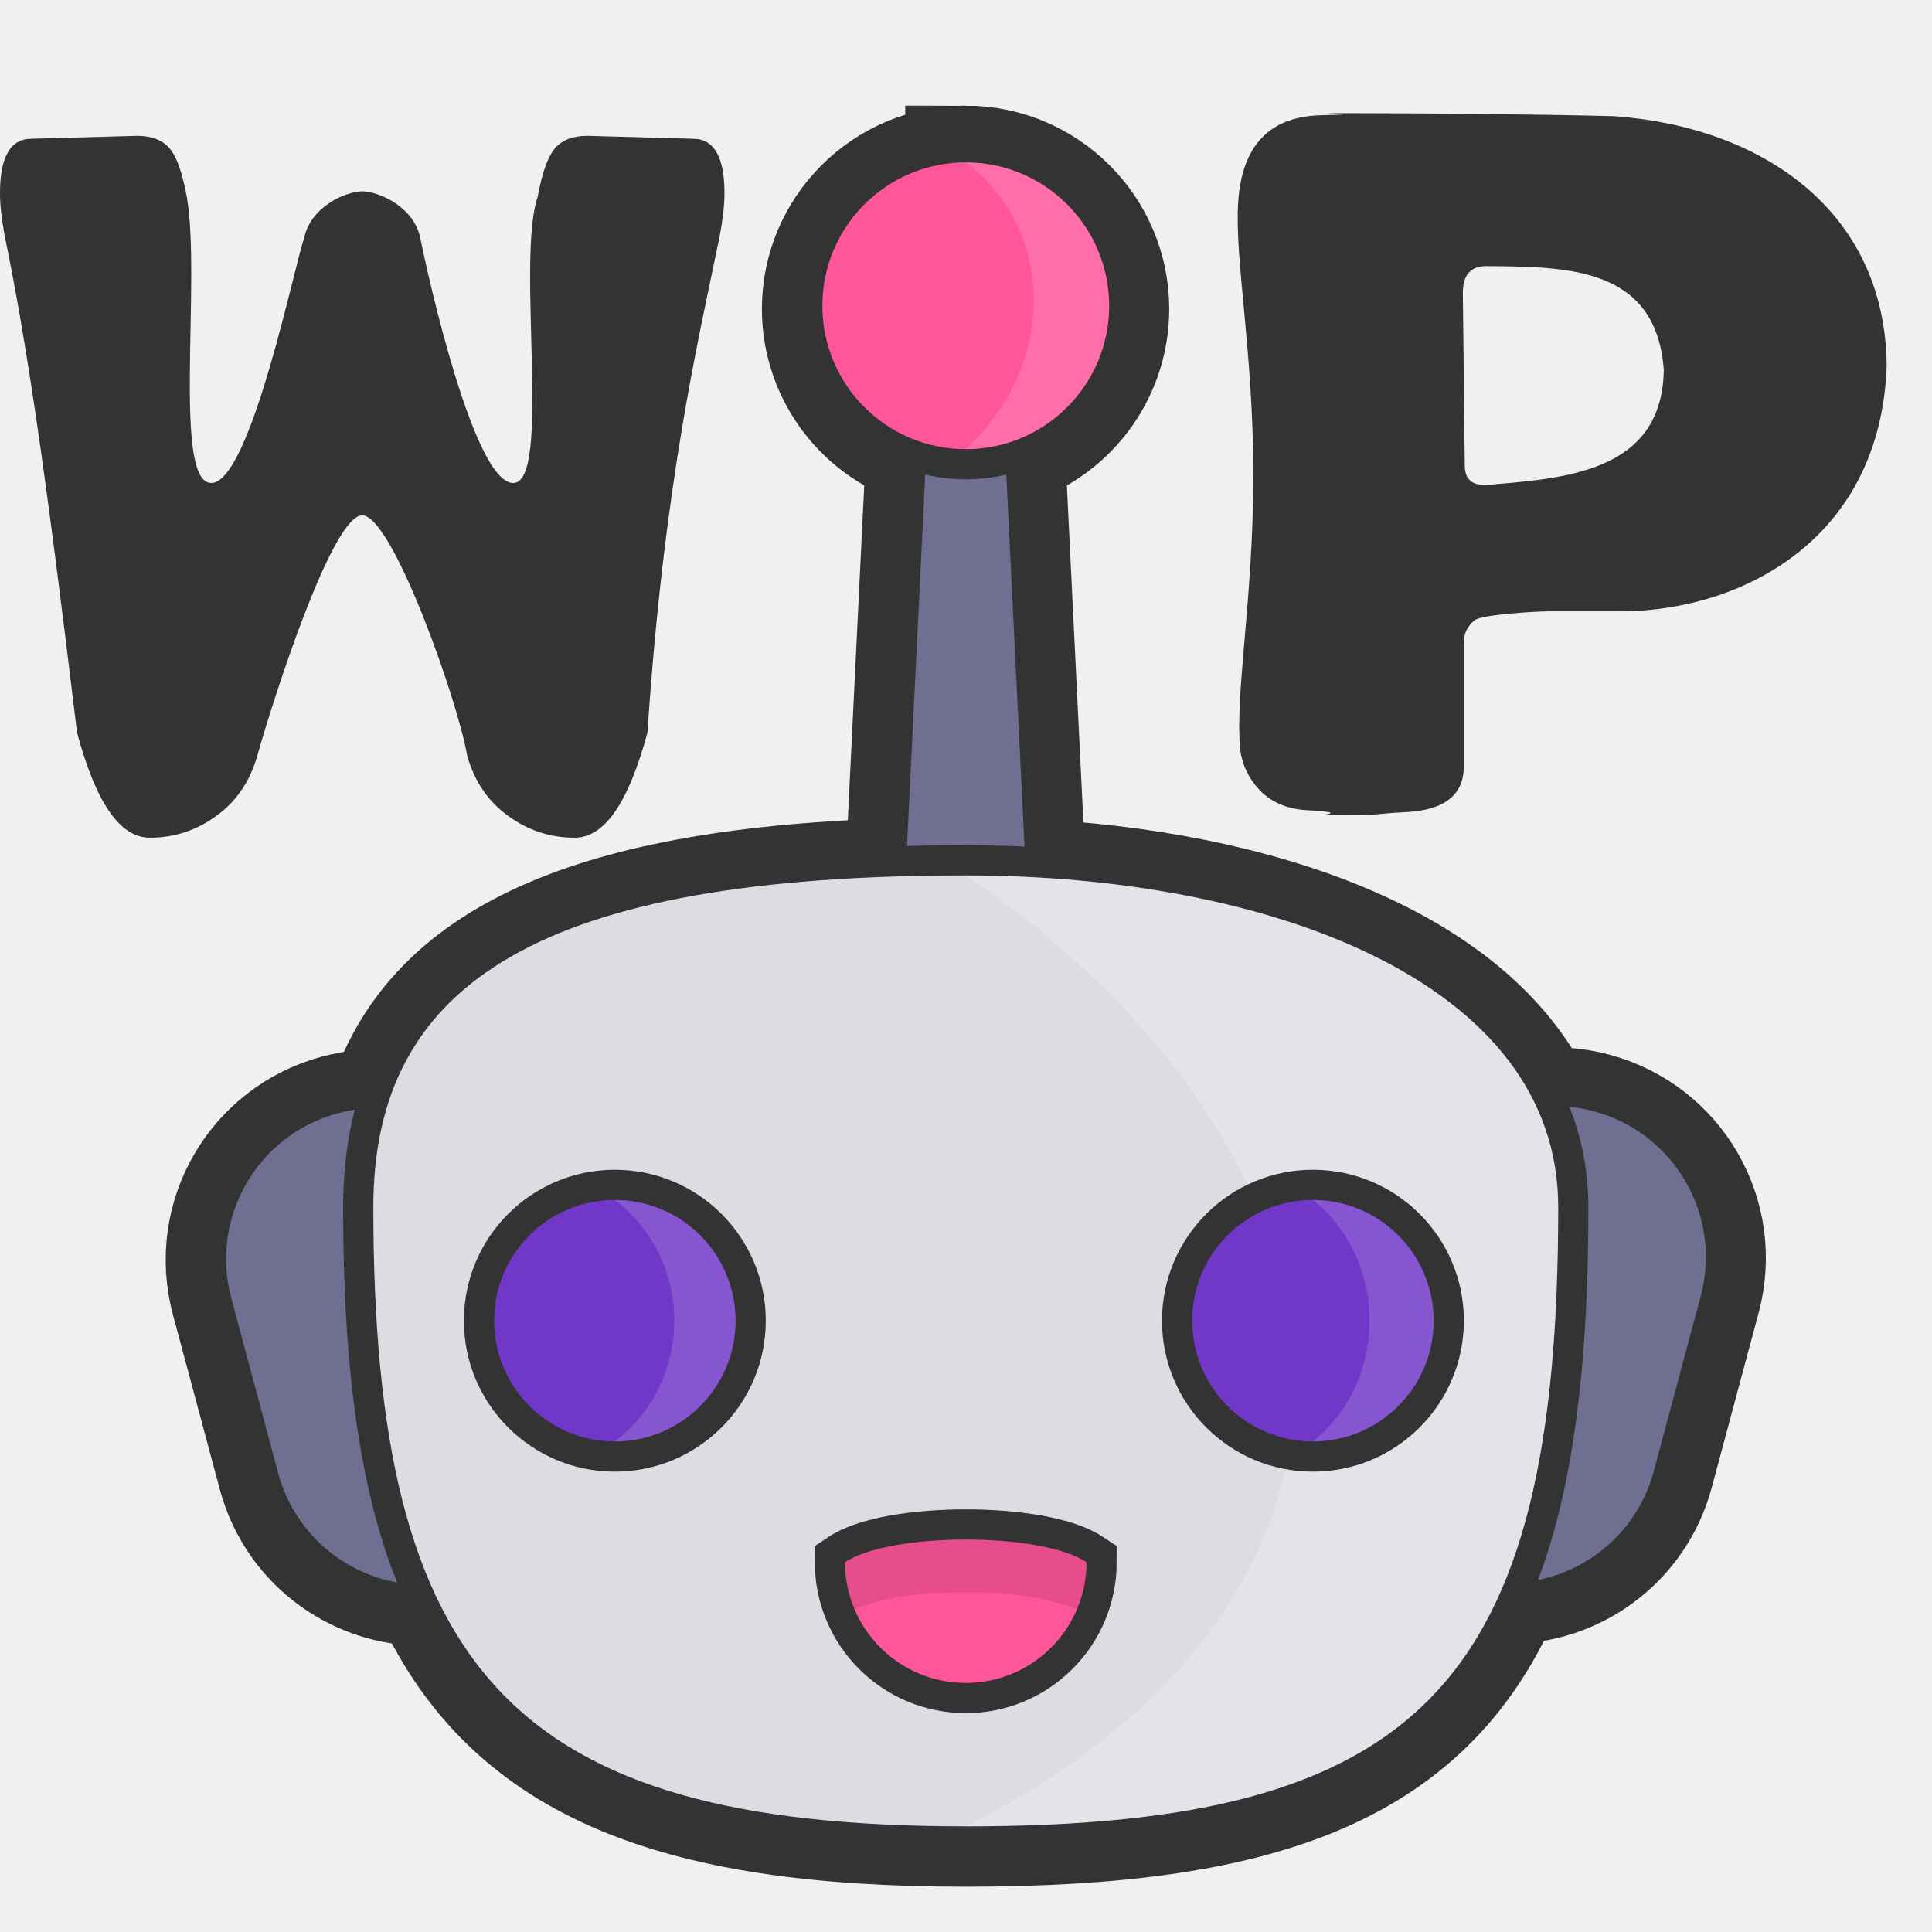
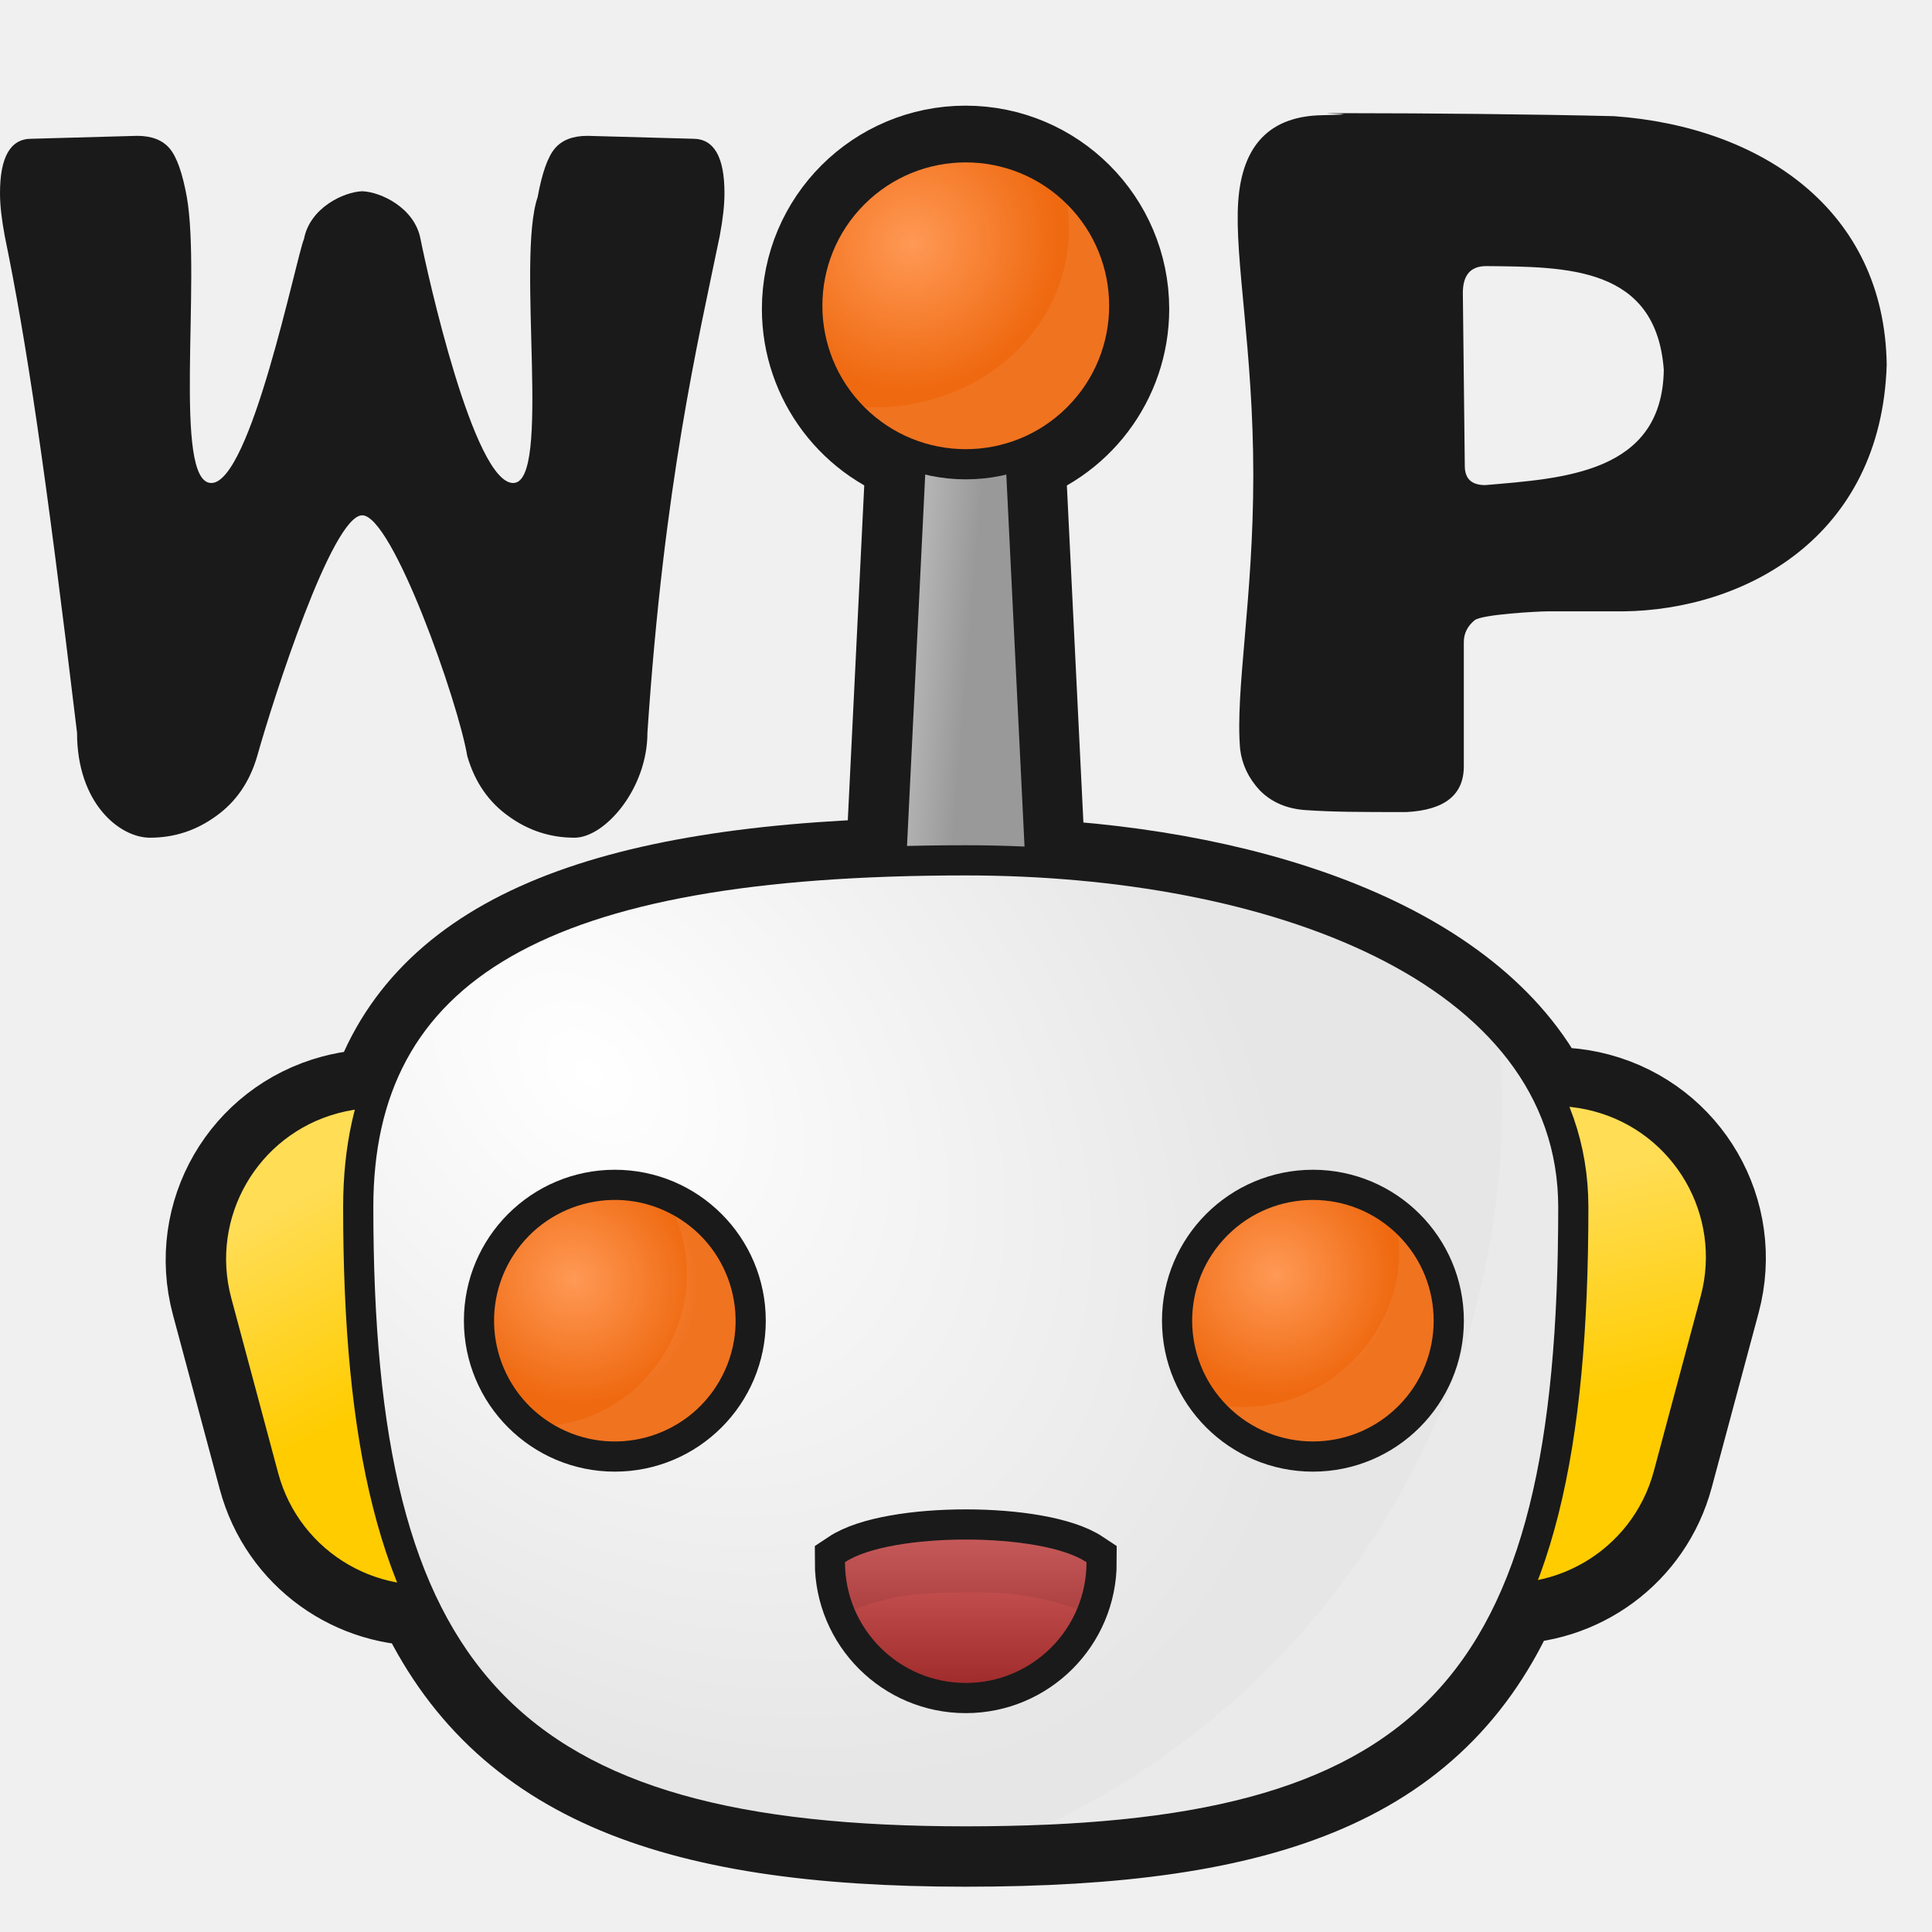
- <svg xmlns="http://www.w3.org/2000/svg" id="svg8" version="1.1" viewBox="0 0 135.467 135.467" height="512" width="512">
-   <defs id="defs2" />
-   <g transform="translate(0,-161.5333)" id="layer1">
-     <g id="g994">
-       <path id="rect953" d="m 67.702,173.17 a 10.052,10.033 0 0 0 -10.052,10.033 10.052,10.033 0 0 0 7.316,9.645 l -1.486,30.273 c -22.089,0.576 -33.26,5.814 -36.379,16.234 -1.117,-0.069 -2.264,0.037 -3.407,0.342 -5.662,1.514 -8.999,7.283 -7.482,12.935 l 3.286,12.242 c 1.315,4.899 5.833,8.051 10.701,7.818 5.385,12.281 16.752,16.904 37.503,16.904 21.081,0 32.476,-4.308 37.754,-17.029 4.784,0.129 9.187,-3.001 10.483,-7.826 l 3.286,-12.242 c 1.517,-5.651 -1.82,-11.42 -7.482,-12.935 -1.353,-0.362 -2.712,-0.444 -4.019,-0.287 -4.677,-10.136 -19.61,-15.349 -35.798,-16.115 l -1.487,-30.309 a 10.052,10.033 0 0 0 7.315,-9.651 10.052,10.033 0 0 0 -10.052,-10.033 z" style="opacity:1;fill:none;fill-opacity:1;stroke:#333333;stroke-width:8.457;stroke-linecap:butt;stroke-miterlimit:4;stroke-dasharray:none;stroke-dashoffset:0;stroke-opacity:1" />
-       <path style="font-style:normal;font-variant:normal;font-weight:normal;font-stretch:normal;font-size:50.8px;line-height:1.25;font-family:Chango;-inkscape-font-specification:'Chango, Normal';font-variant-ligatures:normal;font-variant-caps:normal;font-variant-numeric:normal;font-feature-settings:normal;text-align:start;letter-spacing:0px;word-spacing:0px;writing-mode:lr-tb;text-anchor:start;fill:#333333;fill-opacity:1;stroke:none;stroke-width:7.364" d="m 9.611,171.058 -7.409,0.205 C 0.733,171.263 0,172.535 0,175.08 c 0,0.818 0.111,1.818 0.332,2.999 1.523,7.407 2.843,16.262 5.07,34.83 1.329,4.908 2.998,7.362 5.113,7.362 1.69,0 3.226,-0.499 4.611,-1.499 1.413,-1 2.383,-2.409 2.909,-4.227 1.117,-3.977 5.248,-16.88 7.364,-16.88 2.117,0 6.726,13.069 7.364,16.88 0.526,1.818 1.496,3.227 2.909,4.227 1.385,1 2.922,1.499 4.611,1.499 2.115,0 3.784,-2.454 5.113,-7.362 1.169,-17.509 3.547,-27.423 5.07,-34.83 0.222,-1.181 0.332,-2.181 0.332,-2.999 0,-2.545 -0.733,-3.817 -2.201,-3.817 l -7.409,-0.205 c -1.025,0 -1.786,0.295 -2.285,0.886 -0.499,0.591 -0.9,1.727 -1.205,3.408 -1.514,4.418 1.008,20.048 -1.716,20.048 -2.768,0 -6.015,-14.694 -6.499,-17.117 -0.415,-2.181 -2.782,-3.294 -4.084,-3.34 -1.302,0.045 -3.668,1.159 -4.084,3.34 -0.575,1.405 -3.732,17.117 -6.499,17.117 -2.724,0 -0.71,-14.247 -1.716,-20.048 -0.305,-1.681 -0.706,-2.817 -1.205,-3.408 -0.499,-0.591 -1.26,-0.886 -2.285,-0.886 z" id="path855" />
-       <path d="m 102.639,206.562 v 8.706 c 0,1.998 -1.342,3.067 -4.027,3.206 -2.639,0.139 -1.325,0.209 -4.465,0.209 -3.094,0 1.388,-0.116 -2.617,-0.349 -1.32,-0.093 -2.389,-0.558 -3.208,-1.394 -0.774,-0.836 -1.229,-1.789 -1.365,-2.858 -0.364,-4.089 0.921,-10.502 0.921,-19.239 0,-8.783 -1.331,-15.173 -1.058,-19.169 0.273,-3.996 2.252,-6.018 5.938,-6.064 4.232,-0.093 -2.714,-0.14 2.109,-0.14 4.823,0 12.715,0.07 18.312,0.209 10.295,0.739 18.965,6.55 19.112,17.434 -0.384,12.17 -10.045,17.2 -18.498,17.287 H 108.47 c -0.592,0 -4.58,0.209 -5.08,0.627 -0.501,0.418 -0.751,0.929 -0.751,1.534 z m -0.068,-24.488 0.137,12.15 c 0.01,0.883 0.478,1.324 1.433,1.324 5.408,-0.47 12.416,-0.805 12.52,-8.086 -0.539,-7.273 -6.857,-7.215 -12.452,-7.27 -1.092,0 -1.638,0.627 -1.638,1.882 z" style="font-style:normal;font-variant:normal;font-weight:normal;font-stretch:normal;font-size:50.8px;line-height:1.25;font-family:Chango;-inkscape-font-specification:'Chango, Normal';font-variant-ligatures:normal;font-variant-caps:normal;font-variant-numeric:normal;font-feature-settings:normal;text-align:start;letter-spacing:0px;word-spacing:0px;writing-mode:lr-tb;text-anchor:start;fill:#333333;fill-opacity:1;stroke:none;stroke-width:9.545" id="path857" />
-       <rect transform="matrix(-0.9659258,-0.258819,-0.258819,0.9659258,0,0)" ry="10.583" rx="10.583" y="202.369" x="-180.517" height="33.867" width="21.167" id="rect1572" style="opacity:1;fill:#6f6f91;fill-opacity:1;stroke:none;stroke-width:0.265;stroke-linecap:butt;stroke-miterlimit:4;stroke-dasharray:none;stroke-dashoffset:0;stroke-opacity:1" />
-       <rect style="opacity:1;fill:#6f6f91;fill-opacity:1;stroke:none;stroke-width:0.265;stroke-linecap:butt;stroke-miterlimit:4;stroke-dasharray:none;stroke-dashoffset:0;stroke-opacity:1" id="rect1566" width="21.167" height="33.867" x="-49.701" y="237.558" rx="10.583" ry="10.583" transform="rotate(-15)" />
-       <path style="opacity:1;fill:#6f6f91;fill-opacity:1;stroke:none;stroke-width:0.212;stroke-linecap:butt;stroke-miterlimit:4;stroke-dasharray:none;stroke-dashoffset:0;stroke-opacity:1" d="m 65.298,186.149 h 4.838 l 1.814,37.042 h -8.467 z" id="rect858" />
-       <path id="path1045" d="m 67.717,222.917 c 21.167,0 41.54,7.408 41.54,23.262 0,33.633 -9.79,43.413 -41.54,43.413 -31.75,0 -41.54,-10.839 -41.54,-43.413 0,-15.854 11.906,-23.262 41.54,-23.262 z" style="opacity:1;fill:none;fill-opacity:1;stroke:#333333;stroke-width:4.233;stroke-linecap:butt;stroke-miterlimit:4;stroke-dasharray:none;stroke-dashoffset:0;stroke-opacity:1" />
-       <path style="opacity:1;fill:#dedbe3;fill-opacity:1;stroke:none;stroke-width:0.209;stroke-linecap:butt;stroke-miterlimit:4;stroke-dasharray:none;stroke-dashoffset:0;stroke-opacity:1" d="m 67.717,222.917 c 21.167,0 41.54,7.408 41.54,23.262 0,33.633 -9.79,43.413 -41.54,43.413 -31.75,0 -41.54,-10.839 -41.54,-43.413 0,-15.854 11.906,-23.262 41.54,-23.262 z" id="rect868" />
-       <path id="path831" d="m 67.717,222.917 c 28.575,19.447 32.808,50.006 0,66.675 31.75,0 41.54,-9.78 41.54,-43.413 0,-15.854 -20.373,-23.262 -41.54,-23.262 z" style="opacity:0.2;fill:#ffffff;fill-opacity:1;stroke:none;stroke-width:0.209;stroke-linecap:butt;stroke-miterlimit:4;stroke-dasharray:none;stroke-dashoffset:0;stroke-opacity:1" />
-       <path id="path837" d="m 67.717,269.483 c -3.44,0 -6.879,0.529 -8.467,1.587 3e-6,4.676 3.791,8.467 8.467,8.467 4.676,0 8.467,-3.791 8.467,-8.467 -1.587,-1.058 -5.027,-1.587 -8.467,-1.587 z" style="opacity:1;fill:none;fill-opacity:1;stroke:#333333;stroke-width:4.233;stroke-linecap:butt;stroke-miterlimit:4;stroke-dasharray:none;stroke-dashoffset:0;stroke-opacity:1" />
-       <path style="opacity:1;fill:none;fill-opacity:1;stroke:#333333;stroke-width:4.233;stroke-linecap:butt;stroke-miterlimit:4;stroke-dasharray:none;stroke-dashoffset:0;stroke-opacity:1" d="m 43.111,245.671 c -4.676,0 -8.467,3.791 -8.467,8.467 0,4.676 3.791,8.467 8.467,8.467 4.676,0 8.467,-3.791 8.467,-8.467 0,-4.676 -3.791,-8.467 -8.467,-8.467 z m 48.948,0 c -4.676,0 -8.467,3.791 -8.467,8.467 0,4.676 3.791,8.467 8.467,8.467 4.676,0 8.467,-3.791 8.467,-8.467 0,-4.676 -3.791,-8.467 -8.467,-8.467 z" id="circle892" />
-       <circle style="opacity:1;fill:#7137c8;fill-opacity:1;stroke:none;stroke-width:6.773;stroke-linecap:butt;stroke-miterlimit:4;stroke-dasharray:none;stroke-dashoffset:0;stroke-opacity:1" id="path872" cx="43.111" cy="254.137" r="8.467" />
-       <circle r="8.467" cy="254.137" cx="92.058" id="circle874" style="opacity:1;fill:#7137c8;fill-opacity:1;stroke:none;stroke-width:6.773;stroke-linecap:butt;stroke-miterlimit:4;stroke-dasharray:none;stroke-dashoffset:0;stroke-opacity:1" />
-       <path style="opacity:1;fill:#ff5599;fill-opacity:1;stroke:none;stroke-width:6.773;stroke-linecap:butt;stroke-miterlimit:4;stroke-dasharray:none;stroke-dashoffset:0;stroke-opacity:1" d="m 76.183,271.071 c -3e-6,4.676 -3.791,8.467 -8.467,8.467 -4.676,0 -8.467,-3.791 -8.467,-8.467 3.175,-2.117 13.758,-2.117 16.933,0 z" id="circle876" />
-       <path id="circle833" d="m 51.577,254.137 c 2e-6,4.676 -3.791,8.467 -8.467,8.467 5.556,-4.233 5.556,-12.7 0,-16.933 4.676,0 8.467,3.791 8.467,8.467 z" style="opacity:0.15;fill:#ffffff;fill-opacity:1;stroke:none;stroke-width:6.773;stroke-linecap:butt;stroke-miterlimit:4;stroke-dasharray:none;stroke-dashoffset:0;stroke-opacity:1" />
-       <path id="circle835" d="m 100.525,254.137 c 0,4.676 -3.791,8.467 -8.467,8.467 5.292,-4.233 5.292,-12.7 0,-16.933 4.676,0 8.467,3.791 8.467,8.467 z" style="opacity:0.15;fill:#ffffff;fill-opacity:1;stroke:none;stroke-width:6.773;stroke-linecap:butt;stroke-miterlimit:4;stroke-dasharray:none;stroke-dashoffset:0;stroke-opacity:1" />
-       <path id="path851" d="m 76.183,271.071 c -10e-7,1.169 -0.237,2.283 -0.665,3.296 -2.51,-0.914 -4.831,-1.224 -7.801,-1.179 -3.704,0 -5.292,0.265 -7.801,1.179 -0.428,-1.013 -0.665,-2.127 -0.665,-3.296 1.588,-1.058 5.027,-1.587 8.467,-1.587 3.44,0 6.879,0.529 8.467,1.587 z" style="opacity:0.1;fill:#000000;fill-opacity:1;stroke:none;stroke-width:6.773;stroke-linecap:butt;stroke-miterlimit:4;stroke-dasharray:none;stroke-dashoffset:0;stroke-opacity:1" />
-       <circle style="opacity:1;fill:none;fill-opacity:1;stroke:#333333;stroke-width:4.233;stroke-linecap:butt;stroke-miterlimit:4;stroke-dasharray:none;stroke-dashoffset:0;stroke-opacity:1" id="circle964" cx="67.717" cy="182.974" r="10.054" />
-       <circle r="10.054" cy="182.974" cx="67.717" id="circle866" style="opacity:1;fill:#ff5599;fill-opacity:1;stroke:none;stroke-width:0.18;stroke-linecap:butt;stroke-miterlimit:4;stroke-dasharray:none;stroke-dashoffset:0;stroke-opacity:1" />
-       <path id="circle853" d="m 67.717,193.028 c 5.553,0 10.054,-4.501 10.054,-10.054 2e-6,-5.553 -4.501,-10.054 -10.054,-10.054 6.35,4.763 6.35,14.287 0,20.108 z" style="opacity:0.15;fill:#ffffff;fill-opacity:1;stroke:none;stroke-width:0.18;stroke-linecap:butt;stroke-miterlimit:4;stroke-dasharray:none;stroke-dashoffset:0;stroke-opacity:1" />
-     </g>
+ <svg xmlns="http://www.w3.org/2000/svg" xmlns:xlink="http://www.w3.org/1999/xlink" id="svg8" version="1.1" viewBox="0 0 135.467 135.467" height="512" width="512">
+   <defs id="defs2">
+     <linearGradient id="linearGradient866">
+       <stop style="stop-color:#b3b3b3;stop-opacity:1" offset="0" id="stop862" />
+       <stop style="stop-color:#999999;stop-opacity:1" offset="1" id="stop864" />
+     </linearGradient>
+     <linearGradient id="linearGradient942">
+       <stop style="stop-color:#d35f5f;stop-opacity:1" offset="0" id="stop938" />
+       <stop style="stop-color:#a02c2c;stop-opacity:1" offset="1" id="stop940" />
+     </linearGradient>
+     <linearGradient id="linearGradient934">
+       <stop style="stop-color:#ffdd55;stop-opacity:1" offset="0" id="stop930" />
+       <stop style="stop-color:#ffcc00;stop-opacity:1" offset="1" id="stop932" />
+     </linearGradient>
+     <linearGradient id="linearGradient926">
+       <stop style="stop-color:#ffcc00;stop-opacity:1" offset="0" id="stop922" />
+       <stop style="stop-color:#ffdd55;stop-opacity:1" offset="1" id="stop924" />
+     </linearGradient>
+     <linearGradient id="linearGradient918">
+       <stop style="stop-color:#ff9955;stop-opacity:1" offset="0" id="stop914" />
+       <stop style="stop-color:#ef6910;stop-opacity:1" offset="1" id="stop916" />
+     </linearGradient>
+     <linearGradient id="linearGradient912">
+       <stop id="stop908" offset="0" style="stop-color:#ff9955;stop-opacity:1" />
+       <stop id="stop910" offset="1" style="stop-color:#ef6910;stop-opacity:1" />
+     </linearGradient>
+     <linearGradient id="linearGradient902">
+       <stop style="stop-color:#ff9955;stop-opacity:1" offset="0" id="stop898" />
+       <stop style="stop-color:#ef6910;stop-opacity:1" offset="1" id="stop900" />
+     </linearGradient>
+     <linearGradient id="linearGradient894">
+       <stop style="stop-color:#ffffff;stop-opacity:1" offset="0" id="stop890" />
+       <stop style="stop-color:#e6e6e6;stop-opacity:1" offset="1" id="stop892" />
+     </linearGradient>
+     <radialGradient xlink:href="#linearGradient894" id="radialGradient896" cx="41.312" cy="70.403" fx="41.312" fy="70.403" r="41.54" gradientTransform="matrix(0.9888267,0.9888267,-0.698762,0.698762,49.6564,-14.84103)" gradientUnits="userSpaceOnUse" />
+     <radialGradient xlink:href="#linearGradient902" id="radialGradient904" cx="87.897" cy="92.174" fx="87.897" fy="92.174" r="8.467" gradientUnits="userSpaceOnUse" />
+     <radialGradient xlink:href="#linearGradient912" id="radialGradient906" cx="39.16" cy="91.546" fx="39.16" fy="91.546" r="8.467" gradientUnits="userSpaceOnUse" gradientTransform="matrix(1.014871,0.2719338,-0.258819,0.9659258,23.11141,-7.529607)" />
+     <radialGradient xlink:href="#linearGradient918" id="radialGradient920" cx="61.977" cy="21.01" fx="61.977" fy="21.01" r="10.054" gradientUnits="userSpaceOnUse" gradientTransform="matrix(1,0,0,1.042819,0,-0.8996161)" />
+     <linearGradient xlink:href="#linearGradient926" id="linearGradient928" x1="-136.364" y1="64.322" x2="-128.973" y2="50.651" gradientUnits="userSpaceOnUse" />
+     <linearGradient xlink:href="#linearGradient934" id="linearGradient936" x1="-2.552" y1="86.762" x2="1.06" y2="101.703" gradientUnits="userSpaceOnUse" />
+     <linearGradient xlink:href="#linearGradient942" id="linearGradient944" x1="67.717" y1="107.95" x2="67.717" y2="118" gradientUnits="userSpaceOnUse" />
+     <linearGradient xlink:href="#linearGradient866" id="linearGradient868" x1="64.631" y1="41.701" x2="68.219" y2="41.988" gradientUnits="userSpaceOnUse" />
+   </defs>
+   <path id="rect953" d="m 67.702,11.637 a 10.052,10.033 0 0 0 -10.052,10.033 10.052,10.033 0 0 0 7.316,9.645 L 63.479,61.588 c -22.089,0.576 -33.26,5.814 -36.379,16.234 -1.117,-0.069 -2.264,0.037 -3.407,0.342 -5.662,1.514 -8.999,7.283 -7.482,12.935 l 3.286,12.242 c 1.315,4.899 5.833,8.051 10.701,7.818 5.385,12.281 16.752,16.904 37.503,16.904 21.081,0 32.476,-4.308 37.754,-17.029 4.784,0.129 9.187,-3.001 10.483,-7.826 l 3.286,-12.242 c 1.517,-5.651 -1.82,-11.42 -7.482,-12.935 -1.353,-0.362 -2.712,-0.444 -4.019,-0.287 C 103.047,67.609 88.114,62.397 71.926,61.63 l -1.487,-30.309 a 10.052,10.033 0 0 0 7.315,-9.651 10.052,10.033 0 0 0 -10.052,-10.033 z" style="opacity:1;fill:none;fill-opacity:1;stroke:#1a1a1a;stroke-width:8.457;stroke-linecap:butt;stroke-miterlimit:4;stroke-dasharray:none;stroke-dashoffset:0;stroke-opacity:1" />
+   <path style="font-style:normal;font-variant:normal;font-weight:normal;font-stretch:normal;font-size:50.8px;line-height:1.25;font-family:Chango;-inkscape-font-specification:'Chango, Normal';font-variant-ligatures:normal;font-variant-caps:normal;font-variant-numeric:normal;font-feature-settings:normal;text-align:start;letter-spacing:0px;word-spacing:0px;writing-mode:lr-tb;text-anchor:start;fill:#1a1a1a;fill-opacity:1;stroke:none;stroke-width:7.364" d="M 9.611,9.525 2.201,9.73 C 0.733,9.73 0,11.002 0,13.547 0,14.365 0.111,15.364 0.332,16.546 1.856,23.953 3.175,32.808 5.402,51.376 c 0,4.968 2.998,7.362 5.113,7.362 1.69,0 3.226,-0.499 4.611,-1.499 1.413,-1 2.383,-2.409 2.909,-4.227 1.117,-3.977 5.248,-16.88 7.364,-16.88 2.117,0 6.726,13.069 7.364,16.88 0.526,1.818 1.496,3.227 2.909,4.227 1.385,1 2.922,1.499 4.611,1.499 2.115,0 5.113,-3.412 5.113,-7.362 1.169,-17.509 3.547,-27.423 5.07,-34.83 0.222,-1.181 0.332,-2.181 0.332,-2.999 0,-2.545 -0.733,-3.817 -2.201,-3.817 L 41.189,9.525 c -1.025,0 -1.786,0.295 -2.285,0.886 -0.499,0.591 -0.9,1.727 -1.205,3.408 -1.514,4.418 1.008,20.048 -1.716,20.048 -2.768,0 -6.015,-14.694 -6.499,-17.117 -0.415,-2.181 -2.782,-3.294 -4.084,-3.34 -1.302,0.045 -3.668,1.159 -4.084,3.34 -0.575,1.405 -3.732,17.117 -6.499,17.117 -2.724,0 -0.71,-14.247 -1.716,-20.048 -0.305,-1.681 -0.706,-2.817 -1.205,-3.408 C 11.397,9.82 10.636,9.525 9.611,9.525 Z" id="path855" />
+   <path d="m 102.639,45.028 v 8.706 c 0,1.998 -1.342,3.067 -4.027,3.206 -3.383,0 -5.129,-0.005 -7.082,-0.139 -1.32,-0.093 -2.389,-0.558 -3.208,-1.394 -0.774,-0.836 -1.229,-1.789 -1.365,-2.858 -0.364,-4.089 0.921,-10.502 0.921,-19.239 0,-8.783 -1.331,-15.173 -1.058,-19.169 0.273,-3.996 2.252,-6.018 5.938,-6.064 4.232,-0.093 -2.714,-0.14 2.109,-0.14 4.823,0 12.715,0.07 18.312,0.209 10.295,0.739 18.965,6.55 19.112,17.434 C 131.908,37.75 122.247,42.78 113.794,42.867 H 108.47 c -0.592,0 -4.58,0.209 -5.08,0.627 -0.501,0.418 -0.751,0.929 -0.751,1.534 z m -0.068,-24.488 0.137,12.15 c 0.01,0.883 0.478,1.324 1.433,1.324 5.408,-0.47 12.416,-0.805 12.52,-8.086 -0.539,-7.273 -6.857,-7.215 -12.452,-7.27 -1.092,0 -1.638,0.627 -1.638,1.882 z" style="font-style:normal;font-variant:normal;font-weight:normal;font-stretch:normal;font-size:50.8px;line-height:1.25;font-family:Chango;-inkscape-font-specification:'Chango, Normal';font-variant-ligatures:normal;font-variant-caps:normal;font-variant-numeric:normal;font-feature-settings:normal;text-align:start;letter-spacing:0px;word-spacing:0px;writing-mode:lr-tb;text-anchor:start;fill:#1a1a1a;fill-opacity:1;stroke:none;stroke-width:9.545" id="path857" />
+   <rect transform="matrix(-0.9659258,-0.258819,-0.258819,0.9659258,0,0)" ry="10.583" rx="10.583" y="46.34" x="-138.709" height="33.867" width="21.167" id="rect1572" style="opacity:1;fill:url(#linearGradient928);fill-opacity:1;stroke:none;stroke-width:0.265;stroke-linecap:butt;stroke-miterlimit:4;stroke-dasharray:none;stroke-dashoffset:0;stroke-opacity:1" />
+   <rect style="opacity:1;fill:url(#linearGradient936);fill-opacity:1;stroke:none;stroke-width:0.265;stroke-linecap:butt;stroke-miterlimit:4;stroke-dasharray:none;stroke-dashoffset:0;stroke-opacity:1" id="rect1566" width="21.167" height="33.867" x="-7.893" y="81.529" rx="10.583" ry="10.583" transform="rotate(-15)" />
+   <path style="opacity:1;fill:url(#linearGradient868);fill-opacity:1;stroke:none;stroke-width:0.212;stroke-linecap:butt;stroke-miterlimit:4;stroke-dasharray:none;stroke-dashoffset:0;stroke-opacity:1" d="m 65.298,24.615 h 4.838 l 1.814,37.042 h -8.467 z" id="rect858" />
+   <path id="path1045" d="m 67.717,61.383 c 21.167,0 41.54,7.408 41.54,23.262 0,33.633 -9.79,43.413 -41.54,43.413 -31.75,0 -41.54,-10.839 -41.54,-43.413 0,-15.854 11.906,-23.262 41.54,-23.262 z" style="opacity:1;fill:none;fill-opacity:1;stroke:#1a1a1a;stroke-width:4.233;stroke-linecap:butt;stroke-miterlimit:4;stroke-dasharray:none;stroke-dashoffset:0;stroke-opacity:1" />
+   <path style="opacity:1;fill:url(#radialGradient896);fill-opacity:1;stroke:none;stroke-width:0.209;stroke-linecap:butt;stroke-miterlimit:4;stroke-dasharray:none;stroke-dashoffset:0;stroke-opacity:1" d="m 67.717,61.383 c 21.167,0 41.54,7.408 41.54,23.262 0,33.633 -9.79,43.413 -41.54,43.413 -31.75,0 -41.54,-10.839 -41.54,-43.413 0,-15.854 11.906,-23.262 41.54,-23.262 z" id="rect868" />
+   <path id="path837" d="m 67.717,107.95 c -3.44,0 -6.879,0.529 -8.467,1.587 3e-6,4.676 3.791,8.467 8.467,8.467 4.676,0 8.467,-3.791 8.467,-8.467 -1.587,-1.058 -5.027,-1.587 -8.467,-1.587 z" style="opacity:1;fill:none;fill-opacity:1;stroke:#1a1a1a;stroke-width:4.233;stroke-linecap:butt;stroke-miterlimit:4;stroke-dasharray:none;stroke-dashoffset:0;stroke-opacity:1" />
+   <path style="opacity:1;fill:none;fill-opacity:1;stroke:#1a1a1a;stroke-width:4.233;stroke-linecap:butt;stroke-miterlimit:4;stroke-dasharray:none;stroke-dashoffset:0;stroke-opacity:1" d="m 43.111,84.137 c -4.676,0 -8.467,3.791 -8.467,8.467 0,4.676 3.791,8.467 8.467,8.467 4.676,0 8.467,-3.791 8.467,-8.467 0,-4.676 -3.791,-8.467 -8.467,-8.467 z m 48.948,0 c -4.676,0 -8.467,3.791 -8.467,8.467 0,4.676 3.791,8.467 8.467,8.467 4.676,0 8.467,-3.791 8.467,-8.467 0,-4.676 -3.791,-8.467 -8.467,-8.467 z" id="circle892" />
+   <path style="opacity:1;fill:url(#linearGradient944);fill-opacity:1;stroke:none;stroke-width:6.773;stroke-linecap:butt;stroke-miterlimit:4;stroke-dasharray:none;stroke-dashoffset:0;stroke-opacity:1" d="m 76.183,109.538 c -3e-6,4.676 -3.791,8.467 -8.467,8.467 -4.676,0 -8.467,-3.791 -8.467,-8.467 3.175,-2.117 13.758,-2.117 16.933,0 z" id="circle876" />
+   <g id="g880" transform="rotate(30,43.11055,92.60416)">
+     <circle r="8.467" cy="92.604" cx="43.111" id="path872" style="opacity:1;fill:url(#radialGradient906);fill-opacity:1;stroke:none;stroke-width:6.773;stroke-linecap:butt;stroke-miterlimit:4;stroke-dasharray:none;stroke-dashoffset:0;stroke-opacity:1" />
+     <path style="opacity:0.07;fill:#ffffff;fill-opacity:1;stroke:none;stroke-width:6.773;stroke-linecap:butt;stroke-miterlimit:4;stroke-dasharray:none;stroke-dashoffset:0;stroke-opacity:1" d="m 51.577,92.604 c 2e-6,4.676 -3.791,8.467 -8.467,8.467 5.556,-4.233 5.556,-12.7 0,-16.933 4.676,0 8.467,3.791 8.467,8.467 z" id="circle833" />
  </g>
+   <g id="g884" transform="rotate(45,92.05846,92.60416)">
+     <circle style="opacity:1;fill:url(#radialGradient904);fill-opacity:1;stroke:none;stroke-width:6.773;stroke-linecap:butt;stroke-miterlimit:4;stroke-dasharray:none;stroke-dashoffset:0;stroke-opacity:1" id="circle874" cx="92.058" cy="92.604" r="8.467" />
+     <path style="opacity:0.07;fill:#ffffff;fill-opacity:1;stroke:none;stroke-width:6.773;stroke-linecap:butt;stroke-miterlimit:4;stroke-dasharray:none;stroke-dashoffset:0;stroke-opacity:1" d="m 100.525,92.604 c 0,4.676 -3.791,8.467 -8.467,8.467 5.292,-4.233 5.292,-12.7 0,-16.933 4.676,0 8.467,3.791 8.467,8.467 z" id="circle835" />
+   </g>
+   <path id="path851" d="m 76.183,109.538 c -10e-7,1.169 -0.237,2.283 -0.665,3.296 -2.51,-0.914 -4.831,-1.224 -7.801,-1.179 -3.704,0 -5.292,0.265 -7.801,1.179 -0.428,-1.013 -0.665,-2.127 -0.665,-3.296 1.588,-1.058 5.027,-1.587 8.467,-1.587 3.44,0 6.879,0.529 8.467,1.587 z" style="opacity:0.07;fill:#000000;fill-opacity:1;stroke:none;stroke-width:6.773;stroke-linecap:butt;stroke-miterlimit:4;stroke-dasharray:none;stroke-dashoffset:0;stroke-opacity:1" />
+   <circle style="opacity:1;fill:none;fill-opacity:1;stroke:#1a1a1a;stroke-width:4.233;stroke-linecap:butt;stroke-miterlimit:4;stroke-dasharray:none;stroke-dashoffset:0;stroke-opacity:1" id="circle964" cx="67.717" cy="21.44" r="10.054" />
+   <g id="g888" transform="rotate(45,67.7168,21.4403)">
+     <circle style="opacity:1;fill:url(#radialGradient920);fill-opacity:1;stroke:none;stroke-width:0.18;stroke-linecap:butt;stroke-miterlimit:4;stroke-dasharray:none;stroke-dashoffset:0;stroke-opacity:1" id="circle866" cx="67.717" cy="21.44" r="10.054" />
+     <path style="opacity:0.07;fill:#ffffff;fill-opacity:1;stroke:none;stroke-width:0.18;stroke-linecap:butt;stroke-miterlimit:4;stroke-dasharray:none;stroke-dashoffset:0;stroke-opacity:1" d="m 67.717,31.494 c 5.553,0 10.054,-4.501 10.054,-10.054 2e-6,-5.553 -4.501,-10.054 -10.054,-10.054 6.35,4.763 6.35,14.287 0,20.108 z" id="circle853" />
+   </g>
+   <path style="opacity:0.15;fill:#ffffff;fill-opacity:1;stroke:none;stroke-width:0.79;stroke-linecap:butt;stroke-miterlimit:4;stroke-dasharray:none;stroke-dashoffset:0;stroke-opacity:1" d="M 397.582 278.336 A 211.701 211.701 0 0 1 398.09 292.629 A 211.701 211.701 0 0 1 277.365 483.559 C 380.394 479.056 412.938 439.133 412.938 319.92 C 412.938 303.762 407.329 289.929 397.582 278.336 z " transform="scale(0.2645833)" id="path946" />
</svg>
